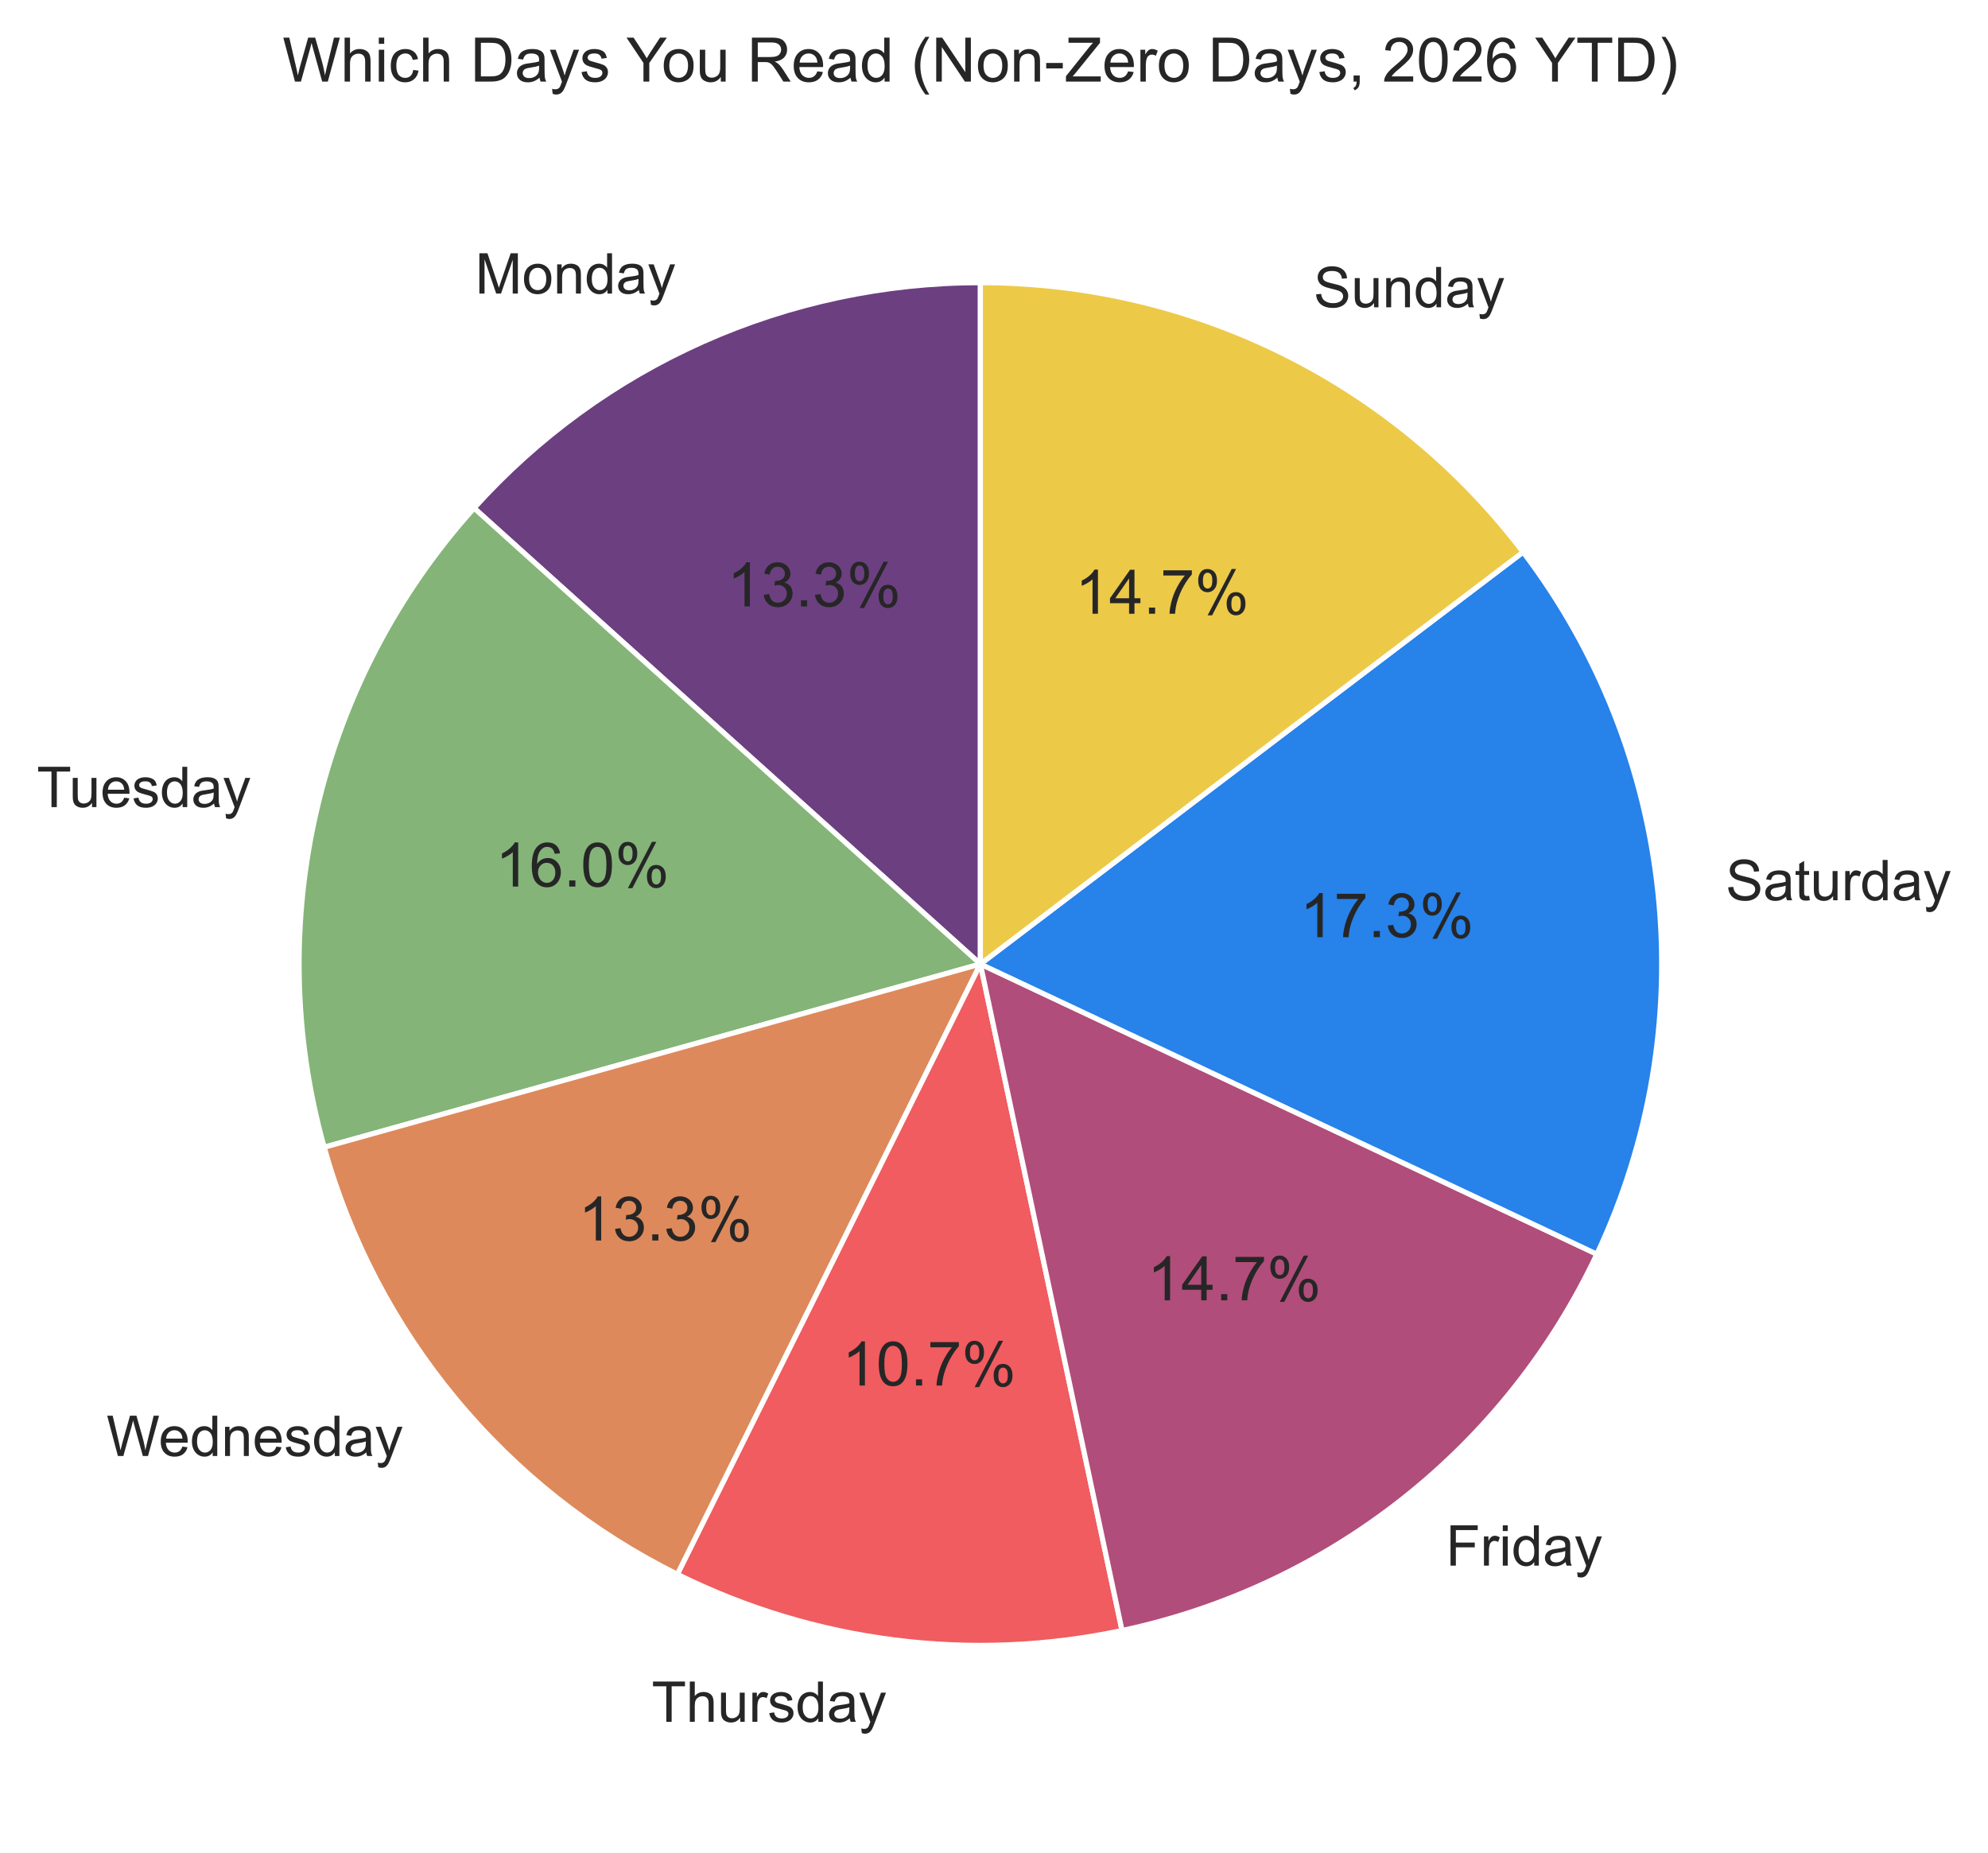
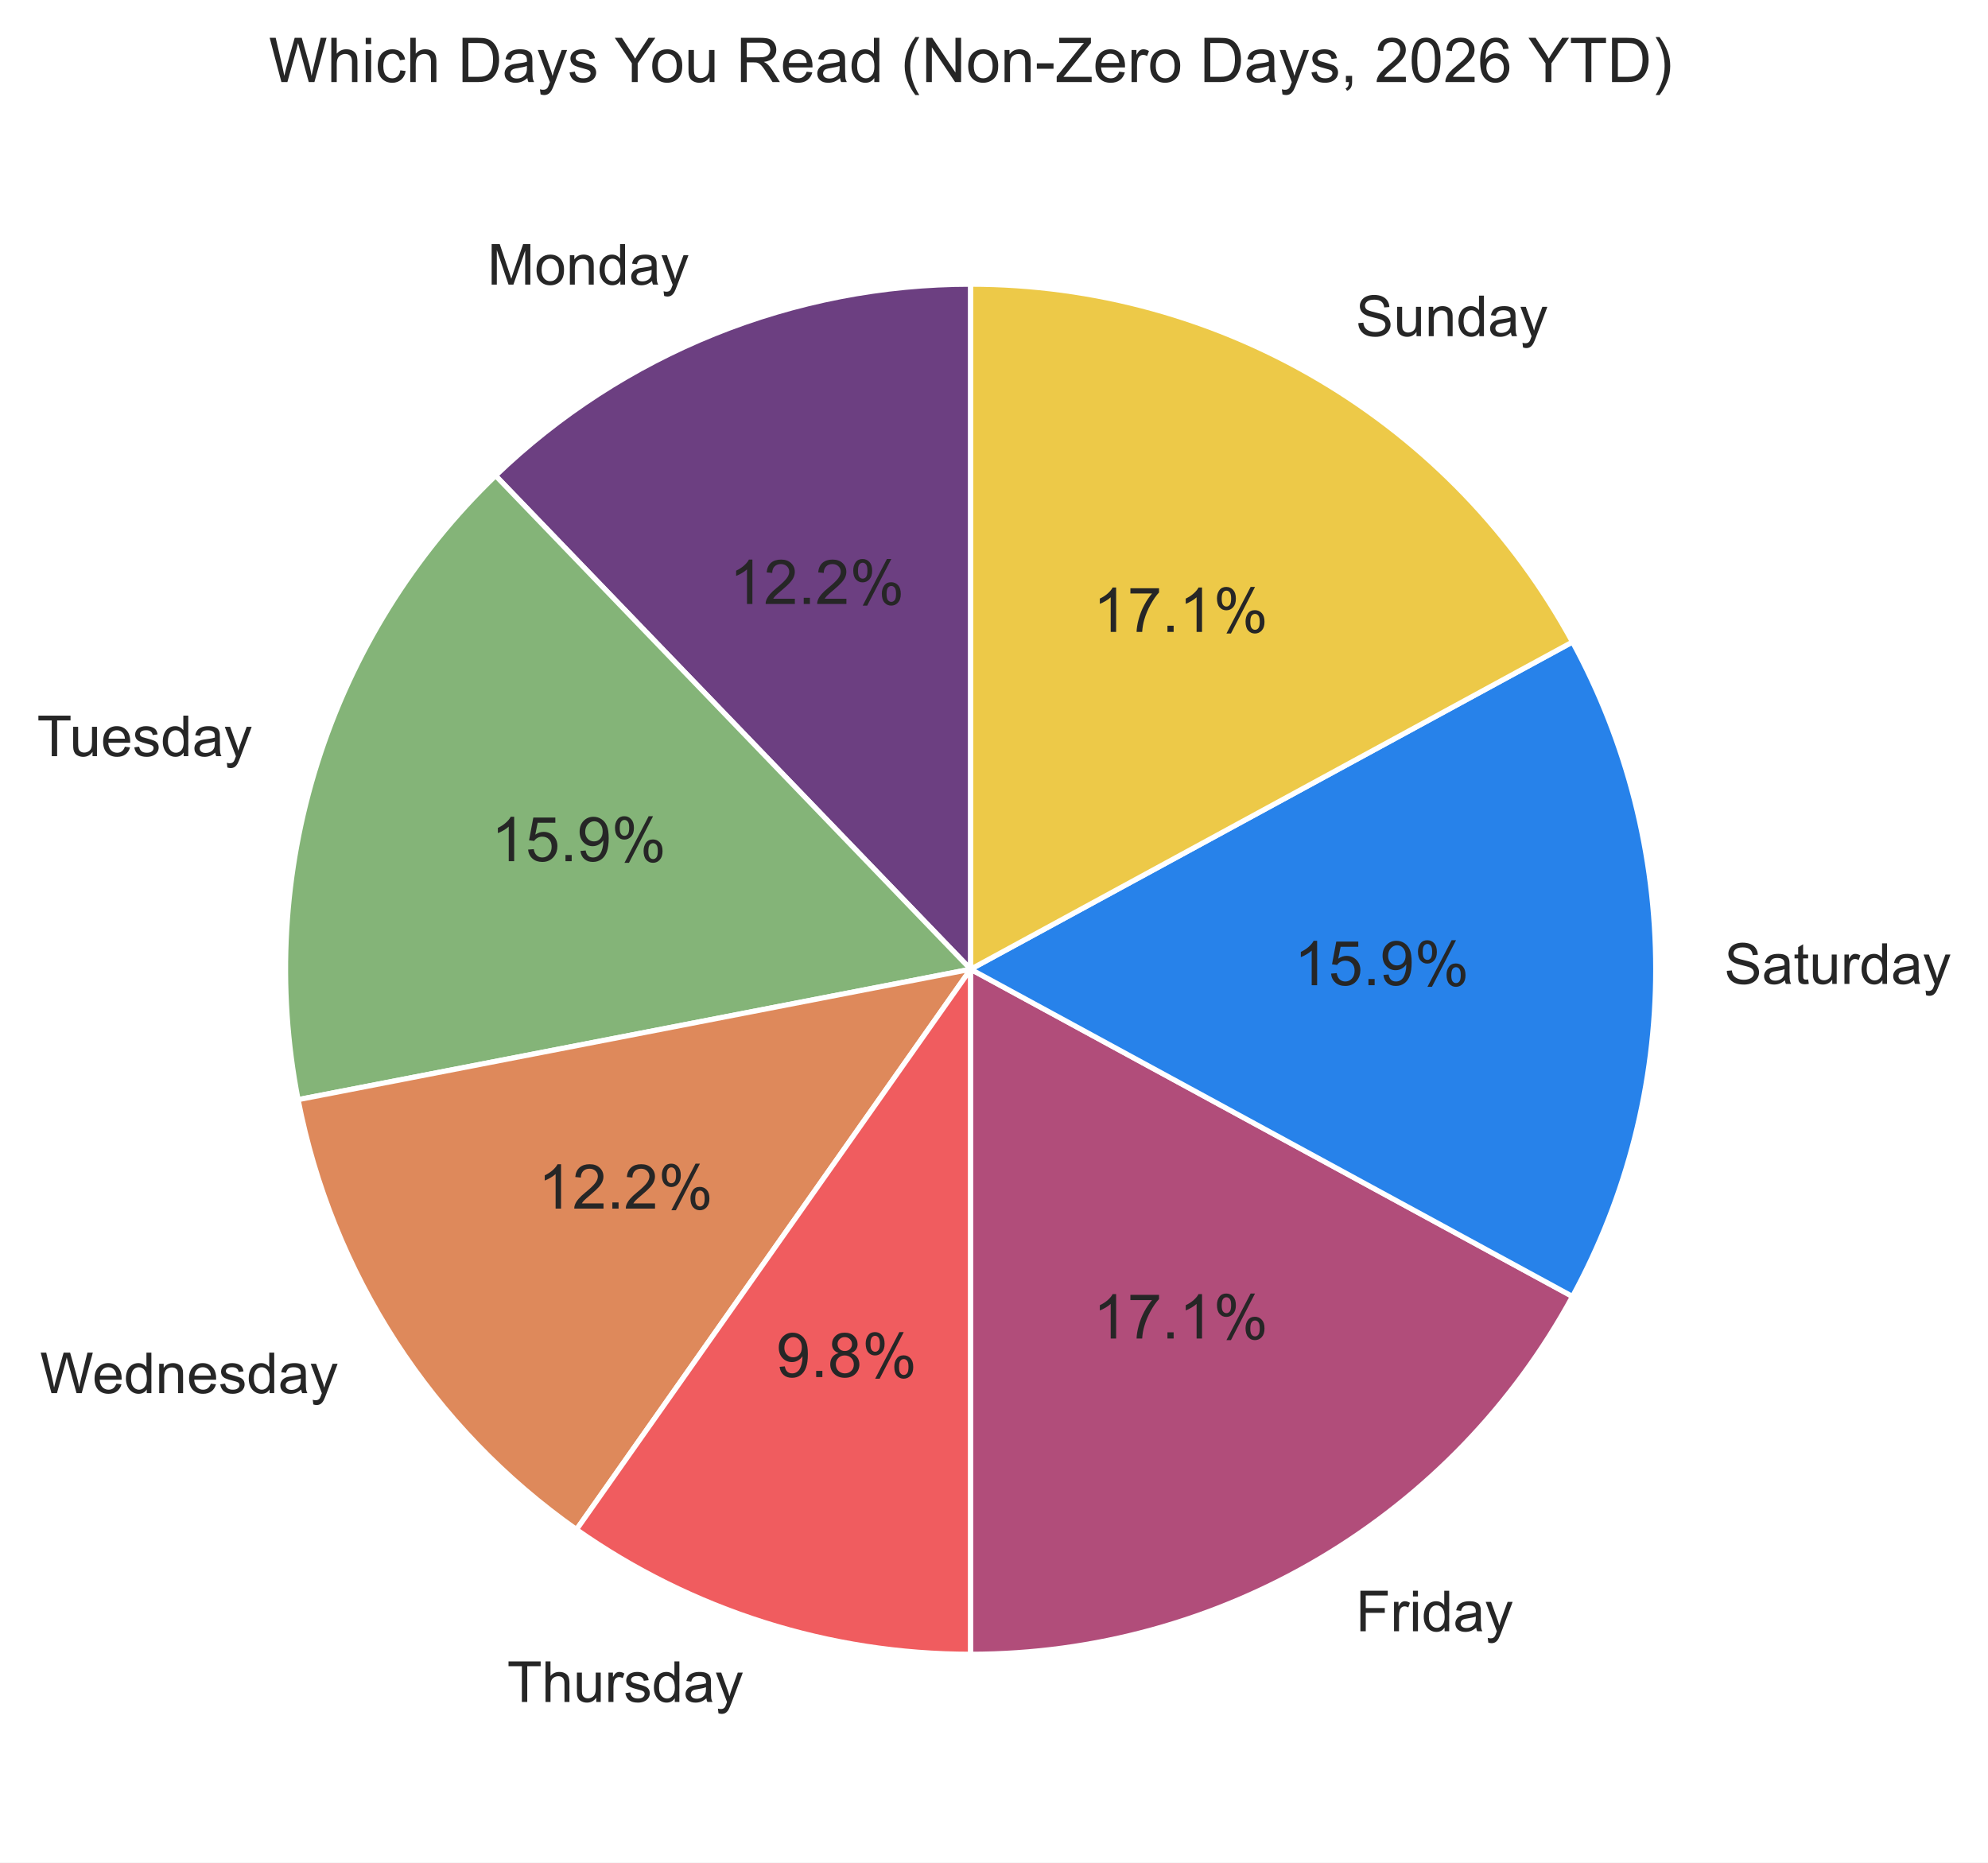
- <svg xmlns="http://www.w3.org/2000/svg" xmlns:xlink="http://www.w3.org/1999/xlink" width="388.253pt" height="361.776pt" viewBox="0 0 388.253 361.776" version="1.1">
+ <svg xmlns="http://www.w3.org/2000/svg" xmlns:xlink="http://www.w3.org/1999/xlink" width="386.101pt" height="361.776pt" viewBox="0 0 386.101 361.776" version="1.1">
  <defs>
    <style type="text/css">*{stroke-linejoin: round; stroke-linecap: butt}</style>
  </defs>
  <g id="figure_1">
    <g id="patch_1">
-       <path d="M 0 361.776  L 388.253 361.776  L 388.253 0  L 0 0  z " style="fill: #ffffff" />
+       <path d="M 0 361.776  L 386.101 361.776  L 386.101 0  L 0 0  z " style="fill: #ffffff" />
    </g>
    <g id="axes_1">
      <g id="matplotlib.axis_1" />
      <g id="matplotlib.axis_2" />
      <g id="patch_2">
-         <path d="M 191.469 55.2  C 172.823 55.2 154.384 59.119 137.35 66.703  C 120.316 74.287 105.065 85.367 92.589 99.224  L 191.469 188.256  z " style="fill: #6c3f81; stroke: #ffffff; stroke-linejoin: miter" />
+         <path d="M 188.515 55.2  C 171.471 55.2 154.585 58.475 138.776 64.846  C 122.968 71.217 108.53 80.567 96.249 92.386  L 188.515 188.256  z " style="fill: #6c3f81; stroke: #ffffff; stroke-linejoin: miter" />
      </g>
      <g id="patch_3">
-         <path d="M 92.589 99.224  C 77.593 115.878 67.046 136.054 61.928 157.872  C 56.811 179.69 57.288 202.452 63.314 224.037  L 191.469 188.256  z " style="fill: #84b478; stroke: #ffffff; stroke-linejoin: miter" />
+         <path d="M 96.249 92.386  C 80.251 107.782 68.359 126.941 61.66 148.11  C 54.961 169.278 53.665 191.791 57.893 213.588  L 188.515 188.256  z " style="fill: #84b478; stroke: #ffffff; stroke-linejoin: miter" />
      </g>
      <g id="patch_4">
-         <path d="M 63.314 224.037  C 68.328 241.996 77.062 258.702 88.947 273.069  C 100.833 287.436 115.606 299.145 132.307 307.435  L 191.469 188.256  z " style="fill: #de895b; stroke: #ffffff; stroke-linejoin: miter" />
+         <path d="M 57.893 213.588  C 61.138 230.321 67.568 246.274 76.832 260.581  C 86.097 274.887 98.024 287.28 111.965 297.086  L 188.515 188.256  z " style="fill: #de895b; stroke: #ffffff; stroke-linejoin: miter" />
      </g>
      <g id="patch_5">
-         <path d="M 132.307 307.435  C 145.651 314.059 160.013 318.395 174.792 320.262  C 189.572 322.13 204.561 321.501 219.133 318.404  L 191.469 188.256  z " style="fill: #f05c5f; stroke: #ffffff; stroke-linejoin: miter" />
+         <path d="M 111.965 297.086  C 123.106 304.922 135.384 311.001 148.369 315.111  C 161.355 319.22 174.895 321.312 188.515 321.312  L 188.515 188.256  z " style="fill: #f05c5f; stroke: #ffffff; stroke-linejoin: miter" />
      </g>
      <g id="patch_6">
-         <path d="M 219.133 318.404  C 239.21 314.136 258.03 305.28 274.116 292.531  C 290.202 279.781 303.122 263.48 311.861 244.908  L 191.469 188.256  z " style="fill: #b14d7a; stroke: #ffffff; stroke-linejoin: miter" />
+         <path d="M 188.515 321.312  C 212.446 321.312 235.939 314.856 256.509 302.627  C 277.079 290.397 293.974 272.843 305.406 251.819  L 188.515 188.256  z " style="fill: #b14d7a; stroke: #ffffff; stroke-linejoin: miter" />
      </g>
      <g id="patch_7">
-         <path d="M 311.861 244.908  C 322.208 222.921 326.336 198.514 323.796 174.347  C 321.256 150.181 312.143 127.166 297.452 107.81  L 191.469 188.256  z " style="fill: #2782ea; stroke: #ffffff; stroke-linejoin: miter" />
+         <path d="M 305.406 251.819  C 316.013 232.313 321.571 210.459 321.571 188.256  C 321.571 166.052 316.013 144.198 305.406 124.692  L 188.515 188.256  z " style="fill: #2782ea; stroke: #ffffff; stroke-linejoin: miter" />
      </g>
      <g id="patch_8">
-         <path d="M 297.452 107.81  C 285.042 91.461 269.015 78.202 250.63 69.076  C 232.245 59.949 211.995 55.2 191.469 55.2  L 191.469 188.256  z " style="fill: #edc948; stroke: #ffffff; stroke-linejoin: miter" />
+         <path d="M 305.406 124.692  C 293.974 103.669 277.079 86.114 256.509 73.885  C 235.939 61.656 212.446 55.2 188.515 55.2  L 188.515 188.256  z " style="fill: #edc948; stroke: #ffffff; stroke-linejoin: miter" />
      </g>
      <g id="text_1">
-         <g style="fill: #262626" transform="translate(92.80738 57.32687) scale(0.11 -0.11)">
+         <g style="fill: #262626" transform="translate(94.67159 55.2841) scale(0.11 -0.11)">
          <defs>
            <path id="ArialMT-4d" d="M 475 0  L 475 4581  L 1388 4581  L 2472 1338  Q 2622 884 2691 659  Q 2769 909 2934 1394  L 4031 4581  L 4847 4581  L 4847 0  L 4263 0  L 4263 3834  L 2931 0  L 2384 0  L 1059 3900  L 1059 0  L 475 0  z " transform="scale(0.015625)" />
            <path id="ArialMT-6f" d="M 213 1659  Q 213 2581 725 3025  Q 1153 3394 1769 3394  Q 2453 3394 2887 2945  Q 3322 2497 3322 1706  Q 3322 1066 3130 698  Q 2938 331 2570 128  Q 2203 -75 1769 -75  Q 1072 -75 642 372  Q 213 819 213 1659  z M 791 1659  Q 791 1022 1069 705  Q 1347 388 1769 388  Q 2188 388 2466 706  Q 2744 1025 2744 1678  Q 2744 2294 2464 2611  Q 2184 2928 1769 2928  Q 1347 2928 1069 2612  Q 791 2297 791 1659  z " transform="scale(0.015625)" />
            <path id="ArialMT-6e" d="M 422 0  L 422 3319  L 928 3319  L 928 2847  Q 1294 3394 1984 3394  Q 2284 3394 2536 3286  Q 2788 3178 2913 3003  Q 3038 2828 3088 2588  Q 3119 2431 3119 2041  L 3119 0  L 2556 0  L 2556 2019  Q 2556 2363 2490 2533  Q 2425 2703 2258 2804  Q 2091 2906 1866 2906  Q 1506 2906 1245 2678  Q 984 2450 984 1813  L 984 0  L 422 0  z " transform="scale(0.015625)" />
            <path id="ArialMT-64" d="M 2575 0  L 2575 419  Q 2259 -75 1647 -75  Q 1250 -75 917 144  Q 584 363 401 755  Q 219 1147 219 1656  Q 219 2153 384 2558  Q 550 2963 881 3178  Q 1213 3394 1622 3394  Q 1922 3394 2156 3267  Q 2391 3141 2538 2938  L 2538 4581  L 3097 4581  L 3097 0  L 2575 0  z M 797 1656  Q 797 1019 1065 703  Q 1334 388 1700 388  Q 2069 388 2326 689  Q 2584 991 2584 1609  Q 2584 2291 2321 2609  Q 2059 2928 1675 2928  Q 1300 2928 1048 2622  Q 797 2316 797 1656  z " transform="scale(0.015625)" />
            <path id="ArialMT-61" d="M 2588 409  Q 2275 144 1986 34  Q 1697 -75 1366 -75  Q 819 -75 525 192  Q 231 459 231 875  Q 231 1119 342 1320  Q 453 1522 633 1644  Q 813 1766 1038 1828  Q 1203 1872 1538 1913  Q 2219 1994 2541 2106  Q 2544 2222 2544 2253  Q 2544 2597 2384 2738  Q 2169 2928 1744 2928  Q 1347 2928 1158 2789  Q 969 2650 878 2297  L 328 2372  Q 403 2725 575 2942  Q 747 3159 1072 3276  Q 1397 3394 1825 3394  Q 2250 3394 2515 3294  Q 2781 3194 2906 3042  Q 3031 2891 3081 2659  Q 3109 2516 3109 2141  L 3109 1391  Q 3109 606 3145 398  Q 3181 191 3288 0  L 2700 0  Q 2613 175 2588 409  z M 2541 1666  Q 2234 1541 1622 1453  Q 1275 1403 1131 1340  Q 988 1278 909 1158  Q 831 1038 831 891  Q 831 666 1001 516  Q 1172 366 1500 366  Q 1825 366 2078 508  Q 2331 650 2450 897  Q 2541 1088 2541 1459  L 2541 1666  z " transform="scale(0.015625)" />
            <path id="ArialMT-79" d="M 397 -1278  L 334 -750  Q 519 -800 656 -800  Q 844 -800 956 -737  Q 1069 -675 1141 -563  Q 1194 -478 1313 -144  Q 1328 -97 1363 -6  L 103 3319  L 709 3319  L 1400 1397  Q 1534 1031 1641 628  Q 1738 1016 1872 1384  L 2581 3319  L 3144 3319  L 1881 -56  Q 1678 -603 1566 -809  Q 1416 -1088 1222 -1217  Q 1028 -1347 759 -1347  Q 597 -1347 397 -1278  z " transform="scale(0.015625)" />
          </defs>
          <use xlink:href="#ArialMT-4d" />
          <use xlink:href="#ArialMT-6f" x="83.301" />
          <use xlink:href="#ArialMT-6e" x="138.916" />
          <use xlink:href="#ArialMT-64" x="194.531" />
          <use xlink:href="#ArialMT-61" x="250.146" />
          <use xlink:href="#ArialMT-79" x="305.762" />
        </g>
      </g>
      <g id="text_2">
-         <g style="fill: #262626" transform="translate(141.9857 118.4262) scale(0.12 -0.12)">
+         <g style="fill: #262626" transform="translate(141.6598 117.312) scale(0.12 -0.12)">
          <defs>
            <path id="ArialMT-31" d="M 2384 0  L 1822 0  L 1822 3584  Q 1619 3391 1289 3197  Q 959 3003 697 2906  L 697 3450  Q 1169 3672 1522 3987  Q 1875 4303 2022 4600  L 2384 4600  L 2384 0  z " transform="scale(0.015625)" />
-             <path id="ArialMT-33" d="M 269 1209  L 831 1284  Q 928 806 1161 595  Q 1394 384 1728 384  Q 2125 384 2398 659  Q 2672 934 2672 1341  Q 2672 1728 2419 1979  Q 2166 2231 1775 2231  Q 1616 2231 1378 2169  L 1441 2663  Q 1497 2656 1531 2656  Q 1891 2656 2178 2843  Q 2466 3031 2466 3422  Q 2466 3731 2256 3934  Q 2047 4138 1716 4138  Q 1388 4138 1169 3931  Q 950 3725 888 3313  L 325 3413  Q 428 3978 793 4289  Q 1159 4600 1703 4600  Q 2078 4600 2393 4439  Q 2709 4278 2876 4000  Q 3044 3722 3044 3409  Q 3044 3113 2884 2869  Q 2725 2625 2413 2481  Q 2819 2388 3044 2092  Q 3269 1797 3269 1353  Q 3269 753 2831 336  Q 2394 -81 1725 -81  Q 1122 -81 723 278  Q 325 638 269 1209  z " transform="scale(0.015625)" />
+             <path id="ArialMT-32" d="M 3222 541  L 3222 0  L 194 0  Q 188 203 259 391  Q 375 700 629 1000  Q 884 1300 1366 1694  Q 2113 2306 2375 2664  Q 2638 3022 2638 3341  Q 2638 3675 2398 3904  Q 2159 4134 1775 4134  Q 1369 4134 1125 3890  Q 881 3647 878 3216  L 300 3275  Q 359 3922 746 4261  Q 1134 4600 1788 4600  Q 2447 4600 2831 4234  Q 3216 3869 3216 3328  Q 3216 3053 3103 2787  Q 2991 2522 2730 2228  Q 2469 1934 1863 1422  Q 1356 997 1212 845  Q 1069 694 975 541  L 3222 541  z " transform="scale(0.015625)" />
            <path id="ArialMT-2e" d="M 581 0  L 581 641  L 1222 641  L 1222 0  L 581 0  z " transform="scale(0.015625)" />
            <path id="ArialMT-25" d="M 372 3481  Q 372 3972 619 4315  Q 866 4659 1334 4659  Q 1766 4659 2048 4351  Q 2331 4044 2331 3447  Q 2331 2866 2045 2552  Q 1759 2238 1341 2238  Q 925 2238 648 2547  Q 372 2856 372 3481  z M 1350 4272  Q 1141 4272 1002 4090  Q 863 3909 863 3425  Q 863 2984 1003 2804  Q 1144 2625 1350 2625  Q 1563 2625 1702 2806  Q 1841 2988 1841 3469  Q 1841 3913 1700 4092  Q 1559 4272 1350 4272  z M 1353 -169  L 3859 4659  L 4316 4659  L 1819 -169  L 1353 -169  z M 3334 1075  Q 3334 1569 3581 1911  Q 3828 2253 4300 2253  Q 4731 2253 5014 1945  Q 5297 1638 5297 1041  Q 5297 459 5011 145  Q 4725 -169 4303 -169  Q 3888 -169 3611 142  Q 3334 453 3334 1075  z M 4316 1866  Q 4103 1866 3964 1684  Q 3825 1503 3825 1019  Q 3825 581 3965 400  Q 4106 219 4313 219  Q 4528 219 4667 400  Q 4806 581 4806 1063  Q 4806 1506 4665 1686  Q 4525 1866 4316 1866  z " transform="scale(0.015625)" />
          </defs>
          <use xlink:href="#ArialMT-31" />
-           <use xlink:href="#ArialMT-33" x="55.615" />
-           <use xlink:href="#ArialMT-2e" x="111.23" />
-           <use xlink:href="#ArialMT-33" x="139.014" />
+           <use xlink:href="#ArialMT-32" x="55.615" />
+           <use xlink:href="#ArialMT-2e" x="111.23" />
+           <use xlink:href="#ArialMT-32" x="139.014" />
          <use xlink:href="#ArialMT-25" x="194.629" />
        </g>
      </g>
      <g id="text_3">
-         <g style="fill: #262626" transform="translate(7.2 157.613) scale(0.11 -0.11)">
+         <g style="fill: #262626" transform="translate(7.2 146.8745) scale(0.11 -0.11)">
          <defs>
            <path id="ArialMT-54" d="M 1659 0  L 1659 4041  L 150 4041  L 150 4581  L 3781 4581  L 3781 4041  L 2266 4041  L 2266 0  L 1659 0  z " transform="scale(0.015625)" />
            <path id="ArialMT-75" d="M 2597 0  L 2597 488  Q 2209 -75 1544 -75  Q 1250 -75 995 37  Q 741 150 617 320  Q 494 491 444 738  Q 409 903 409 1263  L 409 3319  L 972 3319  L 972 1478  Q 972 1038 1006 884  Q 1059 663 1231 536  Q 1403 409 1656 409  Q 1909 409 2131 539  Q 2353 669 2445 892  Q 2538 1116 2538 1541  L 2538 3319  L 3100 3319  L 3100 0  L 2597 0  z " transform="scale(0.015625)" />
            <path id="ArialMT-65" d="M 2694 1069  L 3275 997  Q 3138 488 2766 206  Q 2394 -75 1816 -75  Q 1088 -75 661 373  Q 234 822 234 1631  Q 234 2469 665 2931  Q 1097 3394 1784 3394  Q 2450 3394 2872 2941  Q 3294 2488 3294 1666  Q 3294 1616 3291 1516  L 816 1516  Q 847 969 1125 678  Q 1403 388 1819 388  Q 2128 388 2347 550  Q 2566 713 2694 1069  z M 847 1978  L 2700 1978  Q 2663 2397 2488 2606  Q 2219 2931 1791 2931  Q 1403 2931 1139 2672  Q 875 2413 847 1978  z " transform="scale(0.015625)" />
            <path id="ArialMT-73" d="M 197 991  L 753 1078  Q 800 744 1014 566  Q 1228 388 1613 388  Q 2000 388 2187 545  Q 2375 703 2375 916  Q 2375 1106 2209 1216  Q 2094 1291 1634 1406  Q 1016 1563 777 1677  Q 538 1791 414 1992  Q 291 2194 291 2438  Q 291 2659 392 2848  Q 494 3038 669 3163  Q 800 3259 1026 3326  Q 1253 3394 1513 3394  Q 1903 3394 2198 3281  Q 2494 3169 2634 2976  Q 2775 2784 2828 2463  L 2278 2388  Q 2241 2644 2061 2787  Q 1881 2931 1553 2931  Q 1166 2931 1000 2803  Q 834 2675 834 2503  Q 834 2394 903 2306  Q 972 2216 1119 2156  Q 1203 2125 1616 2013  Q 2213 1853 2448 1751  Q 2684 1650 2818 1456  Q 2953 1263 2953 975  Q 2953 694 2789 445  Q 2625 197 2315 61  Q 2006 -75 1616 -75  Q 969 -75 630 194  Q 291 463 197 991  z " transform="scale(0.015625)" />
          </defs>
          <use xlink:href="#ArialMT-54" />
          <use xlink:href="#ArialMT-75" x="57.334" />
          <use xlink:href="#ArialMT-65" x="112.949" />
          <use xlink:href="#ArialMT-73" x="168.564" />
          <use xlink:href="#ArialMT-64" x="218.564" />
          <use xlink:href="#ArialMT-61" x="274.18" />
          <use xlink:href="#ArialMT-79" x="329.795" />
        </g>
      </g>
      <g id="text_4">
-         <g style="fill: #262626" transform="translate(96.7326 173.1277) scale(0.12 -0.12)">
-           <defs>
-             <path id="ArialMT-36" d="M 3184 3459  L 2625 3416  Q 2550 3747 2413 3897  Q 2184 4138 1850 4138  Q 1581 4138 1378 3988  Q 1113 3794 959 3422  Q 806 3050 800 2363  Q 1003 2672 1297 2822  Q 1591 2972 1913 2972  Q 2475 2972 2870 2558  Q 3266 2144 3266 1488  Q 3266 1056 3080 686  Q 2894 316 2569 119  Q 2244 -78 1831 -78  Q 1128 -78 684 439  Q 241 956 241 2144  Q 241 3472 731 4075  Q 1159 4600 1884 4600  Q 2425 4600 2770 4297  Q 3116 3994 3184 3459  z M 888 1484  Q 888 1194 1011 928  Q 1134 663 1356 523  Q 1578 384 1822 384  Q 2178 384 2434 671  Q 2691 959 2691 1453  Q 2691 1928 2437 2201  Q 2184 2475 1800 2475  Q 1419 2475 1153 2201  Q 888 1928 888 1484  z " transform="scale(0.015625)" />
-             <path id="ArialMT-30" d="M 266 2259  Q 266 3072 433 3567  Q 600 4063 929 4331  Q 1259 4600 1759 4600  Q 2128 4600 2406 4451  Q 2684 4303 2865 4023  Q 3047 3744 3150 3342  Q 3253 2941 3253 2259  Q 3253 1453 3087 958  Q 2922 463 2592 192  Q 2263 -78 1759 -78  Q 1097 -78 719 397  Q 266 969 266 2259  z M 844 2259  Q 844 1131 1108 757  Q 1372 384 1759 384  Q 2147 384 2411 759  Q 2675 1134 2675 2259  Q 2675 3391 2411 3762  Q 2147 4134 1753 4134  Q 1366 4134 1134 3806  Q 844 3388 844 2259  z " transform="scale(0.015625)" />
-           </defs>
-           <use xlink:href="#ArialMT-31" />
-           <use xlink:href="#ArialMT-36" x="55.615" />
-           <use xlink:href="#ArialMT-2e" x="111.23" />
-           <use xlink:href="#ArialMT-30" x="139.014" />
+         <g style="fill: #262626" transform="translate(95.3899 167.2704) scale(0.12 -0.12)">
+           <defs>
+             <path id="ArialMT-35" d="M 266 1200  L 856 1250  Q 922 819 1161 601  Q 1400 384 1738 384  Q 2144 384 2425 690  Q 2706 997 2706 1503  Q 2706 1984 2436 2262  Q 2166 2541 1728 2541  Q 1456 2541 1237 2417  Q 1019 2294 894 2097  L 366 2166  L 809 4519  L 3088 4519  L 3088 3981  L 1259 3981  L 1013 2750  Q 1425 3038 1878 3038  Q 2478 3038 2890 2622  Q 3303 2206 3303 1553  Q 3303 931 2941 478  Q 2500 -78 1738 -78  Q 1113 -78 717 272  Q 322 622 266 1200  z " transform="scale(0.015625)" />
+             <path id="ArialMT-39" d="M 350 1059  L 891 1109  Q 959 728 1153 556  Q 1347 384 1650 384  Q 1909 384 2104 503  Q 2300 622 2425 820  Q 2550 1019 2634 1356  Q 2719 1694 2719 2044  Q 2719 2081 2716 2156  Q 2547 1888 2255 1720  Q 1963 1553 1622 1553  Q 1053 1553 659 1965  Q 266 2378 266 3053  Q 266 3750 677 4175  Q 1088 4600 1706 4600  Q 2153 4600 2523 4359  Q 2894 4119 3086 3673  Q 3278 3228 3278 2384  Q 3278 1506 3087 986  Q 2897 466 2520 194  Q 2144 -78 1638 -78  Q 1100 -78 759 220  Q 419 519 350 1059  z M 2653 3081  Q 2653 3566 2395 3850  Q 2138 4134 1775 4134  Q 1400 4134 1122 3828  Q 844 3522 844 3034  Q 844 2597 1108 2323  Q 1372 2050 1759 2050  Q 2150 2050 2401 2323  Q 2653 2597 2653 3081  z " transform="scale(0.015625)" />
+           </defs>
+           <use xlink:href="#ArialMT-31" />
+           <use xlink:href="#ArialMT-35" x="55.615" />
+           <use xlink:href="#ArialMT-2e" x="111.23" />
+           <use xlink:href="#ArialMT-39" x="139.014" />
          <use xlink:href="#ArialMT-25" x="194.629" />
        </g>
      </g>
      <g id="text_5">
-         <g style="fill: #262626" transform="translate(20.80258 284.3292) scale(0.11 -0.11)">
+         <g style="fill: #262626" transform="translate(7.771319 270.5923) scale(0.11 -0.11)">
          <defs>
            <path id="ArialMT-57" d="M 1294 0  L 78 4581  L 700 4581  L 1397 1578  Q 1509 1106 1591 641  Q 1766 1375 1797 1488  L 2669 4581  L 3400 4581  L 4056 2263  Q 4303 1400 4413 641  Q 4500 1075 4641 1638  L 5359 4581  L 5969 4581  L 4713 0  L 4128 0  L 3163 3491  Q 3041 3928 3019 4028  Q 2947 3713 2884 3491  L 1913 0  L 1294 0  z " transform="scale(0.015625)" />
          </defs>
          <use xlink:href="#ArialMT-57" />
          <use xlink:href="#ArialMT-65" x="92.635" />
          <use xlink:href="#ArialMT-64" x="148.25" />
          <use xlink:href="#ArialMT-6e" x="203.865" />
          <use xlink:href="#ArialMT-65" x="259.48" />
          <use xlink:href="#ArialMT-73" x="315.096" />
          <use xlink:href="#ArialMT-64" x="365.096" />
          <use xlink:href="#ArialMT-61" x="420.711" />
          <use xlink:href="#ArialMT-79" x="476.326" />
        </g>
      </g>
      <g id="text_6">
-         <g style="fill: #262626" transform="translate(112.9441 242.2457) scale(0.12 -0.12)">
-           <use xlink:href="#ArialMT-31" />
-           <use xlink:href="#ArialMT-33" x="55.615" />
-           <use xlink:href="#ArialMT-2e" x="111.23" />
-           <use xlink:href="#ArialMT-33" x="139.014" />
+         <g style="fill: #262626" transform="translate(104.4934 234.7528) scale(0.12 -0.12)">
+           <use xlink:href="#ArialMT-31" />
+           <use xlink:href="#ArialMT-32" x="55.615" />
+           <use xlink:href="#ArialMT-2e" x="111.23" />
+           <use xlink:href="#ArialMT-32" x="139.014" />
          <use xlink:href="#ArialMT-25" x="194.629" />
        </g>
      </g>
      <g id="text_7">
-         <g style="fill: #262626" transform="translate(127.2754 336.2423) scale(0.11 -0.11)">
+         <g style="fill: #262626" transform="translate(98.50516 330.5755) scale(0.11 -0.11)">
          <defs>
            <path id="ArialMT-68" d="M 422 0  L 422 4581  L 984 4581  L 984 2938  Q 1378 3394 1978 3394  Q 2347 3394 2619 3248  Q 2891 3103 3008 2847  Q 3125 2591 3125 2103  L 3125 0  L 2563 0  L 2563 2103  Q 2563 2525 2380 2717  Q 2197 2909 1863 2909  Q 1613 2909 1392 2779  Q 1172 2650 1078 2428  Q 984 2206 984 1816  L 984 0  L 422 0  z " transform="scale(0.015625)" />
            <path id="ArialMT-72" d="M 416 0  L 416 3319  L 922 3319  L 922 2816  Q 1116 3169 1280 3281  Q 1444 3394 1641 3394  Q 1925 3394 2219 3213  L 2025 2691  Q 1819 2813 1613 2813  Q 1428 2813 1281 2702  Q 1134 2591 1072 2394  Q 978 2094 978 1738  L 978 0  L 416 0  z " transform="scale(0.015625)" />
          </defs>
          <use xlink:href="#ArialMT-54" />
          <use xlink:href="#ArialMT-68" x="61.084" />
          <use xlink:href="#ArialMT-75" x="116.699" />
          <use xlink:href="#ArialMT-72" x="172.314" />
          <use xlink:href="#ArialMT-73" x="205.615" />
          <use xlink:href="#ArialMT-64" x="255.615" />
          <use xlink:href="#ArialMT-61" x="311.23" />
          <use xlink:href="#ArialMT-79" x="366.846" />
        </g>
      </g>
      <g id="text_8">
-         <g style="fill: #262626" transform="translate(164.4511 270.5619) scale(0.12 -0.12)">
-           <defs>
-             <path id="ArialMT-37" d="M 303 3981  L 303 4522  L 3269 4522  L 3269 4084  Q 2831 3619 2401 2847  Q 1972 2075 1738 1259  Q 1569 684 1522 0  L 944 0  Q 953 541 1156 1306  Q 1359 2072 1739 2783  Q 2119 3494 2547 3981  L 303 3981  z " transform="scale(0.015625)" />
-           </defs>
-           <use xlink:href="#ArialMT-31" />
-           <use xlink:href="#ArialMT-30" x="55.615" />
-           <use xlink:href="#ArialMT-2e" x="111.23" />
-           <use xlink:href="#ArialMT-37" x="139.014" />
-           <use xlink:href="#ArialMT-25" x="194.629" />
+         <g style="fill: #262626" transform="translate(150.7521 267.4709) scale(0.12 -0.12)">
+           <defs>
+             <path id="ArialMT-38" d="M 1131 2484  Q 781 2613 612 2850  Q 444 3088 444 3419  Q 444 3919 803 4259  Q 1163 4600 1759 4600  Q 2359 4600 2725 4251  Q 3091 3903 3091 3403  Q 3091 3084 2923 2848  Q 2756 2613 2416 2484  Q 2838 2347 3058 2040  Q 3278 1734 3278 1309  Q 3278 722 2862 322  Q 2447 -78 1769 -78  Q 1091 -78 675 323  Q 259 725 259 1325  Q 259 1772 486 2073  Q 713 2375 1131 2484  z M 1019 3438  Q 1019 3113 1228 2906  Q 1438 2700 1772 2700  Q 2097 2700 2305 2904  Q 2513 3109 2513 3406  Q 2513 3716 2298 3927  Q 2084 4138 1766 4138  Q 1444 4138 1231 3931  Q 1019 3725 1019 3438  z M 838 1322  Q 838 1081 952 856  Q 1066 631 1291 507  Q 1516 384 1775 384  Q 2178 384 2440 643  Q 2703 903 2703 1303  Q 2703 1709 2433 1975  Q 2163 2241 1756 2241  Q 1359 2241 1098 1978  Q 838 1716 838 1322  z " transform="scale(0.015625)" />
+           </defs>
+           <use xlink:href="#ArialMT-39" />
+           <use xlink:href="#ArialMT-2e" x="55.615" />
+           <use xlink:href="#ArialMT-38" x="83.398" />
+           <use xlink:href="#ArialMT-25" x="139.014" />
        </g>
      </g>
      <g id="text_9">
-         <g style="fill: #262626" transform="translate(282.381 305.7375) scale(0.11 -0.11)">
+         <g style="fill: #262626" transform="translate(263.3084 316.8428) scale(0.11 -0.11)">
          <defs>
            <path id="ArialMT-46" d="M 525 0  L 525 4581  L 3616 4581  L 3616 4041  L 1131 4041  L 1131 2622  L 3281 2622  L 3281 2081  L 1131 2081  L 1131 0  L 525 0  z " transform="scale(0.015625)" />
            <path id="ArialMT-69" d="M 425 3934  L 425 4581  L 988 4581  L 988 3934  L 425 3934  z M 425 0  L 425 3319  L 988 3319  L 988 0  L 425 0  z " transform="scale(0.015625)" />
          </defs>
          <use xlink:href="#ArialMT-46" />
          <use xlink:href="#ArialMT-72" x="61.084" />
          <use xlink:href="#ArialMT-69" x="94.385" />
          <use xlink:href="#ArialMT-64" x="116.602" />
          <use xlink:href="#ArialMT-61" x="172.217" />
          <use xlink:href="#ArialMT-79" x="227.832" />
        </g>
      </g>
      <g id="text_10">
-         <g style="fill: #262626" transform="translate(224.0454 253.9229) scale(0.12 -0.12)">
-           <defs>
-             <path id="ArialMT-34" d="M 2069 0  L 2069 1097  L 81 1097  L 81 1613  L 2172 4581  L 2631 4581  L 2631 1613  L 3250 1613  L 3250 1097  L 2631 1097  L 2631 0  L 2069 0  z M 2069 1613  L 2069 3678  L 634 1613  L 2069 1613  z " transform="scale(0.015625)" />
-           </defs>
-           <use xlink:href="#ArialMT-31" />
-           <use xlink:href="#ArialMT-34" x="55.615" />
-           <use xlink:href="#ArialMT-2e" x="111.23" />
-           <use xlink:href="#ArialMT-37" x="139.014" />
+         <g style="fill: #262626" transform="translate(212.2994 259.9803) scale(0.12 -0.12)">
+           <defs>
+             <path id="ArialMT-37" d="M 303 3981  L 303 4522  L 3269 4522  L 3269 4084  Q 2831 3619 2401 2847  Q 1972 2075 1738 1259  Q 1569 684 1522 0  L 944 0  Q 953 541 1156 1306  Q 1359 2072 1739 2783  Q 2119 3494 2547 3981  L 303 3981  z " transform="scale(0.015625)" />
+           </defs>
+           <use xlink:href="#ArialMT-31" />
+           <use xlink:href="#ArialMT-37" x="55.615" />
+           <use xlink:href="#ArialMT-2e" x="111.23" />
+           <use xlink:href="#ArialMT-31" x="139.014" />
          <use xlink:href="#ArialMT-25" x="194.629" />
        </g>
      </g>
      <g id="text_11">
-         <g style="fill: #262626" transform="translate(337.0286 175.8029) scale(0.11 -0.11)">
+         <g style="fill: #262626" transform="translate(334.8764 191.1019) scale(0.11 -0.11)">
          <defs>
            <path id="ArialMT-53" d="M 288 1472  L 859 1522  Q 900 1178 1048 958  Q 1197 738 1509 602  Q 1822 466 2213 466  Q 2559 466 2825 569  Q 3091 672 3220 851  Q 3350 1031 3350 1244  Q 3350 1459 3225 1620  Q 3100 1781 2813 1891  Q 2628 1963 1997 2114  Q 1366 2266 1113 2400  Q 784 2572 623 2826  Q 463 3081 463 3397  Q 463 3744 659 4045  Q 856 4347 1234 4503  Q 1613 4659 2075 4659  Q 2584 4659 2973 4495  Q 3363 4331 3572 4012  Q 3781 3694 3797 3291  L 3216 3247  Q 3169 3681 2898 3903  Q 2628 4125 2100 4125  Q 1550 4125 1298 3923  Q 1047 3722 1047 3438  Q 1047 3191 1225 3031  Q 1400 2872 2139 2705  Q 2878 2538 3153 2413  Q 3553 2228 3743 1945  Q 3934 1663 3934 1294  Q 3934 928 3725 604  Q 3516 281 3123 101  Q 2731 -78 2241 -78  Q 1619 -78 1198 103  Q 778 284 539 648  Q 300 1013 288 1472  z " transform="scale(0.015625)" />
            <path id="ArialMT-74" d="M 1650 503  L 1731 6  Q 1494 -44 1306 -44  Q 1000 -44 831 53  Q 663 150 594 308  Q 525 466 525 972  L 525 2881  L 113 2881  L 113 3319  L 525 3319  L 525 4141  L 1084 4478  L 1084 3319  L 1650 3319  L 1650 2881  L 1084 2881  L 1084 941  Q 1084 700 1114 631  Q 1144 563 1211 522  Q 1278 481 1403 481  Q 1497 481 1650 503  z " transform="scale(0.015625)" />
          </defs>
          <use xlink:href="#ArialMT-53" />
          <use xlink:href="#ArialMT-61" x="66.699" />
          <use xlink:href="#ArialMT-74" x="122.314" />
          <use xlink:href="#ArialMT-75" x="150.098" />
          <use xlink:href="#ArialMT-72" x="205.713" />
          <use xlink:href="#ArialMT-64" x="239.014" />
          <use xlink:href="#ArialMT-61" x="294.629" />
          <use xlink:href="#ArialMT-79" x="350.244" />
        </g>
      </g>
      <g id="text_12">
-         <g style="fill: #262626" transform="translate(253.8532 183.0129) scale(0.12 -0.12)">
-           <use xlink:href="#ArialMT-31" />
-           <use xlink:href="#ArialMT-37" x="55.615" />
-           <use xlink:href="#ArialMT-2e" x="111.23" />
-           <use xlink:href="#ArialMT-33" x="139.014" />
+         <g style="fill: #262626" transform="translate(251.3366 191.3578) scale(0.12 -0.12)">
+           <use xlink:href="#ArialMT-31" />
+           <use xlink:href="#ArialMT-35" x="55.615" />
+           <use xlink:href="#ArialMT-2e" x="111.23" />
+           <use xlink:href="#ArialMT-39" x="139.014" />
          <use xlink:href="#ArialMT-25" x="194.629" />
        </g>
      </g>
      <g id="text_13">
-         <g style="fill: #262626" transform="translate(256.5463 60.00407) scale(0.11 -0.11)">
+         <g style="fill: #262626" transform="translate(263.3084 65.29389) scale(0.11 -0.11)">
          <use xlink:href="#ArialMT-53" />
          <use xlink:href="#ArialMT-75" x="66.699" />
          <use xlink:href="#ArialMT-6e" x="122.314" />
          <use xlink:href="#ArialMT-64" x="177.93" />
          <use xlink:href="#ArialMT-61" x="233.545" />
          <use xlink:href="#ArialMT-79" x="289.16" />
        </g>
      </g>
      <g id="text_14">
-         <g style="fill: #262626" transform="translate(209.9537 119.8499) scale(0.12 -0.12)">
-           <use xlink:href="#ArialMT-31" />
-           <use xlink:href="#ArialMT-34" x="55.615" />
-           <use xlink:href="#ArialMT-2e" x="111.23" />
-           <use xlink:href="#ArialMT-37" x="139.014" />
+         <g style="fill: #262626" transform="translate(212.2994 122.7353) scale(0.12 -0.12)">
+           <use xlink:href="#ArialMT-31" />
+           <use xlink:href="#ArialMT-37" x="55.615" />
+           <use xlink:href="#ArialMT-2e" x="111.23" />
+           <use xlink:href="#ArialMT-31" x="139.014" />
          <use xlink:href="#ArialMT-25" x="194.629" />
        </g>
      </g>
      <g id="text_15">
-         <g style="fill: #262626" transform="translate(55.18254 15.93562) scale(0.12 -0.12)">
+         <g style="fill: #262626" transform="translate(52.22859 15.93562) scale(0.12 -0.12)">
          <defs>
            <path id="ArialMT-63" d="M 2588 1216  L 3141 1144  Q 3050 572 2676 248  Q 2303 -75 1759 -75  Q 1078 -75 664 370  Q 250 816 250 1647  Q 250 2184 428 2587  Q 606 2991 970 3192  Q 1334 3394 1763 3394  Q 2303 3394 2647 3120  Q 2991 2847 3088 2344  L 2541 2259  Q 2463 2594 2264 2762  Q 2066 2931 1784 2931  Q 1359 2931 1093 2626  Q 828 2322 828 1663  Q 828 994 1084 691  Q 1341 388 1753 388  Q 2084 388 2306 591  Q 2528 794 2588 1216  z " transform="scale(0.015625)" />
            <path id="ArialMT-20" transform="scale(0.015625)" />
            <path id="ArialMT-44" d="M 494 0  L 494 4581  L 2072 4581  Q 2606 4581 2888 4516  Q 3281 4425 3559 4188  Q 3922 3881 4101 3404  Q 4281 2928 4281 2316  Q 4281 1794 4159 1391  Q 4038 988 3847 723  Q 3656 459 3429 307  Q 3203 156 2883 78  Q 2563 0 2147 0  L 494 0  z M 1100 541  L 2078 541  Q 2531 541 2789 625  Q 3047 709 3200 863  Q 3416 1078 3536 1442  Q 3656 1806 3656 2325  Q 3656 3044 3420 3430  Q 3184 3816 2847 3947  Q 2603 4041 2063 4041  L 1100 4041  L 1100 541  z " transform="scale(0.015625)" />
            <path id="ArialMT-59" d="M 1784 0  L 1784 1941  L 19 4581  L 756 4581  L 1659 3200  Q 1909 2813 2125 2425  Q 2331 2784 2625 3234  L 3513 4581  L 4219 4581  L 2391 1941  L 2391 0  L 1784 0  z " transform="scale(0.015625)" />
            <path id="ArialMT-52" d="M 503 0  L 503 4581  L 2534 4581  Q 3147 4581 3465 4457  Q 3784 4334 3975 4021  Q 4166 3709 4166 3331  Q 4166 2844 3850 2509  Q 3534 2175 2875 2084  Q 3116 1969 3241 1856  Q 3506 1613 3744 1247  L 4541 0  L 3778 0  L 3172 953  Q 2906 1366 2734 1584  Q 2563 1803 2427 1890  Q 2291 1978 2150 2013  Q 2047 2034 1813 2034  L 1109 2034  L 1109 0  L 503 0  z M 1109 2559  L 2413 2559  Q 2828 2559 3062 2645  Q 3297 2731 3419 2920  Q 3541 3109 3541 3331  Q 3541 3656 3305 3865  Q 3069 4075 2559 4075  L 1109 4075  L 1109 2559  z " transform="scale(0.015625)" />
            <path id="ArialMT-28" d="M 1497 -1347  Q 1031 -759 709 28  Q 388 816 388 1659  Q 388 2403 628 3084  Q 909 3875 1497 4659  L 1900 4659  Q 1522 4009 1400 3731  Q 1209 3300 1100 2831  Q 966 2247 966 1656  Q 966 153 1900 -1347  L 1497 -1347  z " transform="scale(0.015625)" />
            <path id="ArialMT-4e" d="M 488 0  L 488 4581  L 1109 4581  L 3516 984  L 3516 4581  L 4097 4581  L 4097 0  L 3475 0  L 1069 3600  L 1069 0  L 488 0  z " transform="scale(0.015625)" />
            <path id="ArialMT-2d" d="M 203 1375  L 203 1941  L 1931 1941  L 1931 1375  L 203 1375  z " transform="scale(0.015625)" />
            <path id="ArialMT-5a" d="M 128 0  L 128 563  L 2475 3497  Q 2725 3809 2950 4041  L 394 4041  L 394 4581  L 3675 4581  L 3675 4041  L 1103 863  L 825 541  L 3750 541  L 3750 0  L 128 0  z " transform="scale(0.015625)" />
            <path id="ArialMT-2c" d="M 569 0  L 569 641  L 1209 641  L 1209 0  Q 1209 -353 1084 -570  Q 959 -788 688 -906  L 531 -666  Q 709 -588 793 -436  Q 878 -284 888 0  L 569 0  z " transform="scale(0.015625)" />
-             <path id="ArialMT-32" d="M 3222 541  L 3222 0  L 194 0  Q 188 203 259 391  Q 375 700 629 1000  Q 884 1300 1366 1694  Q 2113 2306 2375 2664  Q 2638 3022 2638 3341  Q 2638 3675 2398 3904  Q 2159 4134 1775 4134  Q 1369 4134 1125 3890  Q 881 3647 878 3216  L 300 3275  Q 359 3922 746 4261  Q 1134 4600 1788 4600  Q 2447 4600 2831 4234  Q 3216 3869 3216 3328  Q 3216 3053 3103 2787  Q 2991 2522 2730 2228  Q 2469 1934 1863 1422  Q 1356 997 1212 845  Q 1069 694 975 541  L 3222 541  z " transform="scale(0.015625)" />
+             <path id="ArialMT-30" d="M 266 2259  Q 266 3072 433 3567  Q 600 4063 929 4331  Q 1259 4600 1759 4600  Q 2128 4600 2406 4451  Q 2684 4303 2865 4023  Q 3047 3744 3150 3342  Q 3253 2941 3253 2259  Q 3253 1453 3087 958  Q 2922 463 2592 192  Q 2263 -78 1759 -78  Q 1097 -78 719 397  Q 266 969 266 2259  z M 844 2259  Q 844 1131 1108 757  Q 1372 384 1759 384  Q 2147 384 2411 759  Q 2675 1134 2675 2259  Q 2675 3391 2411 3762  Q 2147 4134 1753 4134  Q 1366 4134 1134 3806  Q 844 3388 844 2259  z " transform="scale(0.015625)" />
+             <path id="ArialMT-36" d="M 3184 3459  L 2625 3416  Q 2550 3747 2413 3897  Q 2184 4138 1850 4138  Q 1581 4138 1378 3988  Q 1113 3794 959 3422  Q 806 3050 800 2363  Q 1003 2672 1297 2822  Q 1591 2972 1913 2972  Q 2475 2972 2870 2558  Q 3266 2144 3266 1488  Q 3266 1056 3080 686  Q 2894 316 2569 119  Q 2244 -78 1831 -78  Q 1128 -78 684 439  Q 241 956 241 2144  Q 241 3472 731 4075  Q 1159 4600 1884 4600  Q 2425 4600 2770 4297  Q 3116 3994 3184 3459  z M 888 1484  Q 888 1194 1011 928  Q 1134 663 1356 523  Q 1578 384 1822 384  Q 2178 384 2434 671  Q 2691 959 2691 1453  Q 2691 1928 2437 2201  Q 2184 2475 1800 2475  Q 1419 2475 1153 2201  Q 888 1928 888 1484  z " transform="scale(0.015625)" />
            <path id="ArialMT-29" d="M 791 -1347  L 388 -1347  Q 1322 153 1322 1656  Q 1322 2244 1188 2822  Q 1081 3291 891 3722  Q 769 4003 388 4659  L 791 4659  Q 1378 3875 1659 3084  Q 1900 2403 1900 1659  Q 1900 816 1576 28  Q 1253 -759 791 -1347  z " transform="scale(0.015625)" />
          </defs>
          <use xlink:href="#ArialMT-57" />
          <use xlink:href="#ArialMT-68" x="94.385" />
          <use xlink:href="#ArialMT-69" x="150" />
          <use xlink:href="#ArialMT-63" x="172.217" />
          <use xlink:href="#ArialMT-68" x="222.217" />
          <use xlink:href="#ArialMT-20" x="277.832" />
          <use xlink:href="#ArialMT-44" x="305.615" />
          <use xlink:href="#ArialMT-61" x="377.832" />
          <use xlink:href="#ArialMT-79" x="433.447" />
          <use xlink:href="#ArialMT-73" x="483.447" />
          <use xlink:href="#ArialMT-20" x="533.447" />
          <use xlink:href="#ArialMT-59" x="559.48" />
          <use xlink:href="#ArialMT-6f" x="617.055" />
          <use xlink:href="#ArialMT-75" x="672.67" />
          <use xlink:href="#ArialMT-20" x="728.285" />
          <use xlink:href="#ArialMT-52" x="756.068" />
          <use xlink:href="#ArialMT-65" x="828.285" />
          <use xlink:href="#ArialMT-61" x="883.9" />
          <use xlink:href="#ArialMT-64" x="939.516" />
          <use xlink:href="#ArialMT-20" x="995.131" />
          <use xlink:href="#ArialMT-28" x="1022.914" />
          <use xlink:href="#ArialMT-4e" x="1056.215" />
          <use xlink:href="#ArialMT-6f" x="1128.432" />
          <use xlink:href="#ArialMT-6e" x="1184.047" />
          <use xlink:href="#ArialMT-2d" x="1239.662" />
          <use xlink:href="#ArialMT-5a" x="1272.963" />
          <use xlink:href="#ArialMT-65" x="1334.047" />
          <use xlink:href="#ArialMT-72" x="1389.662" />
          <use xlink:href="#ArialMT-6f" x="1422.963" />
          <use xlink:href="#ArialMT-20" x="1478.578" />
          <use xlink:href="#ArialMT-44" x="1506.361" />
          <use xlink:href="#ArialMT-61" x="1578.578" />
          <use xlink:href="#ArialMT-79" x="1634.193" />
          <use xlink:href="#ArialMT-73" x="1684.193" />
          <use xlink:href="#ArialMT-2c" x="1734.193" />
          <use xlink:href="#ArialMT-20" x="1761.977" />
          <use xlink:href="#ArialMT-32" x="1789.76" />
          <use xlink:href="#ArialMT-30" x="1845.375" />
          <use xlink:href="#ArialMT-32" x="1900.99" />
          <use xlink:href="#ArialMT-36" x="1956.605" />
          <use xlink:href="#ArialMT-20" x="2012.221" />
          <use xlink:href="#ArialMT-59" x="2038.254" />
          <use xlink:href="#ArialMT-54" x="2104.953" />
          <use xlink:href="#ArialMT-44" x="2166.037" />
          <use xlink:href="#ArialMT-29" x="2238.254" />
        </g>
      </g>
    </g>
  </g>
</svg>
